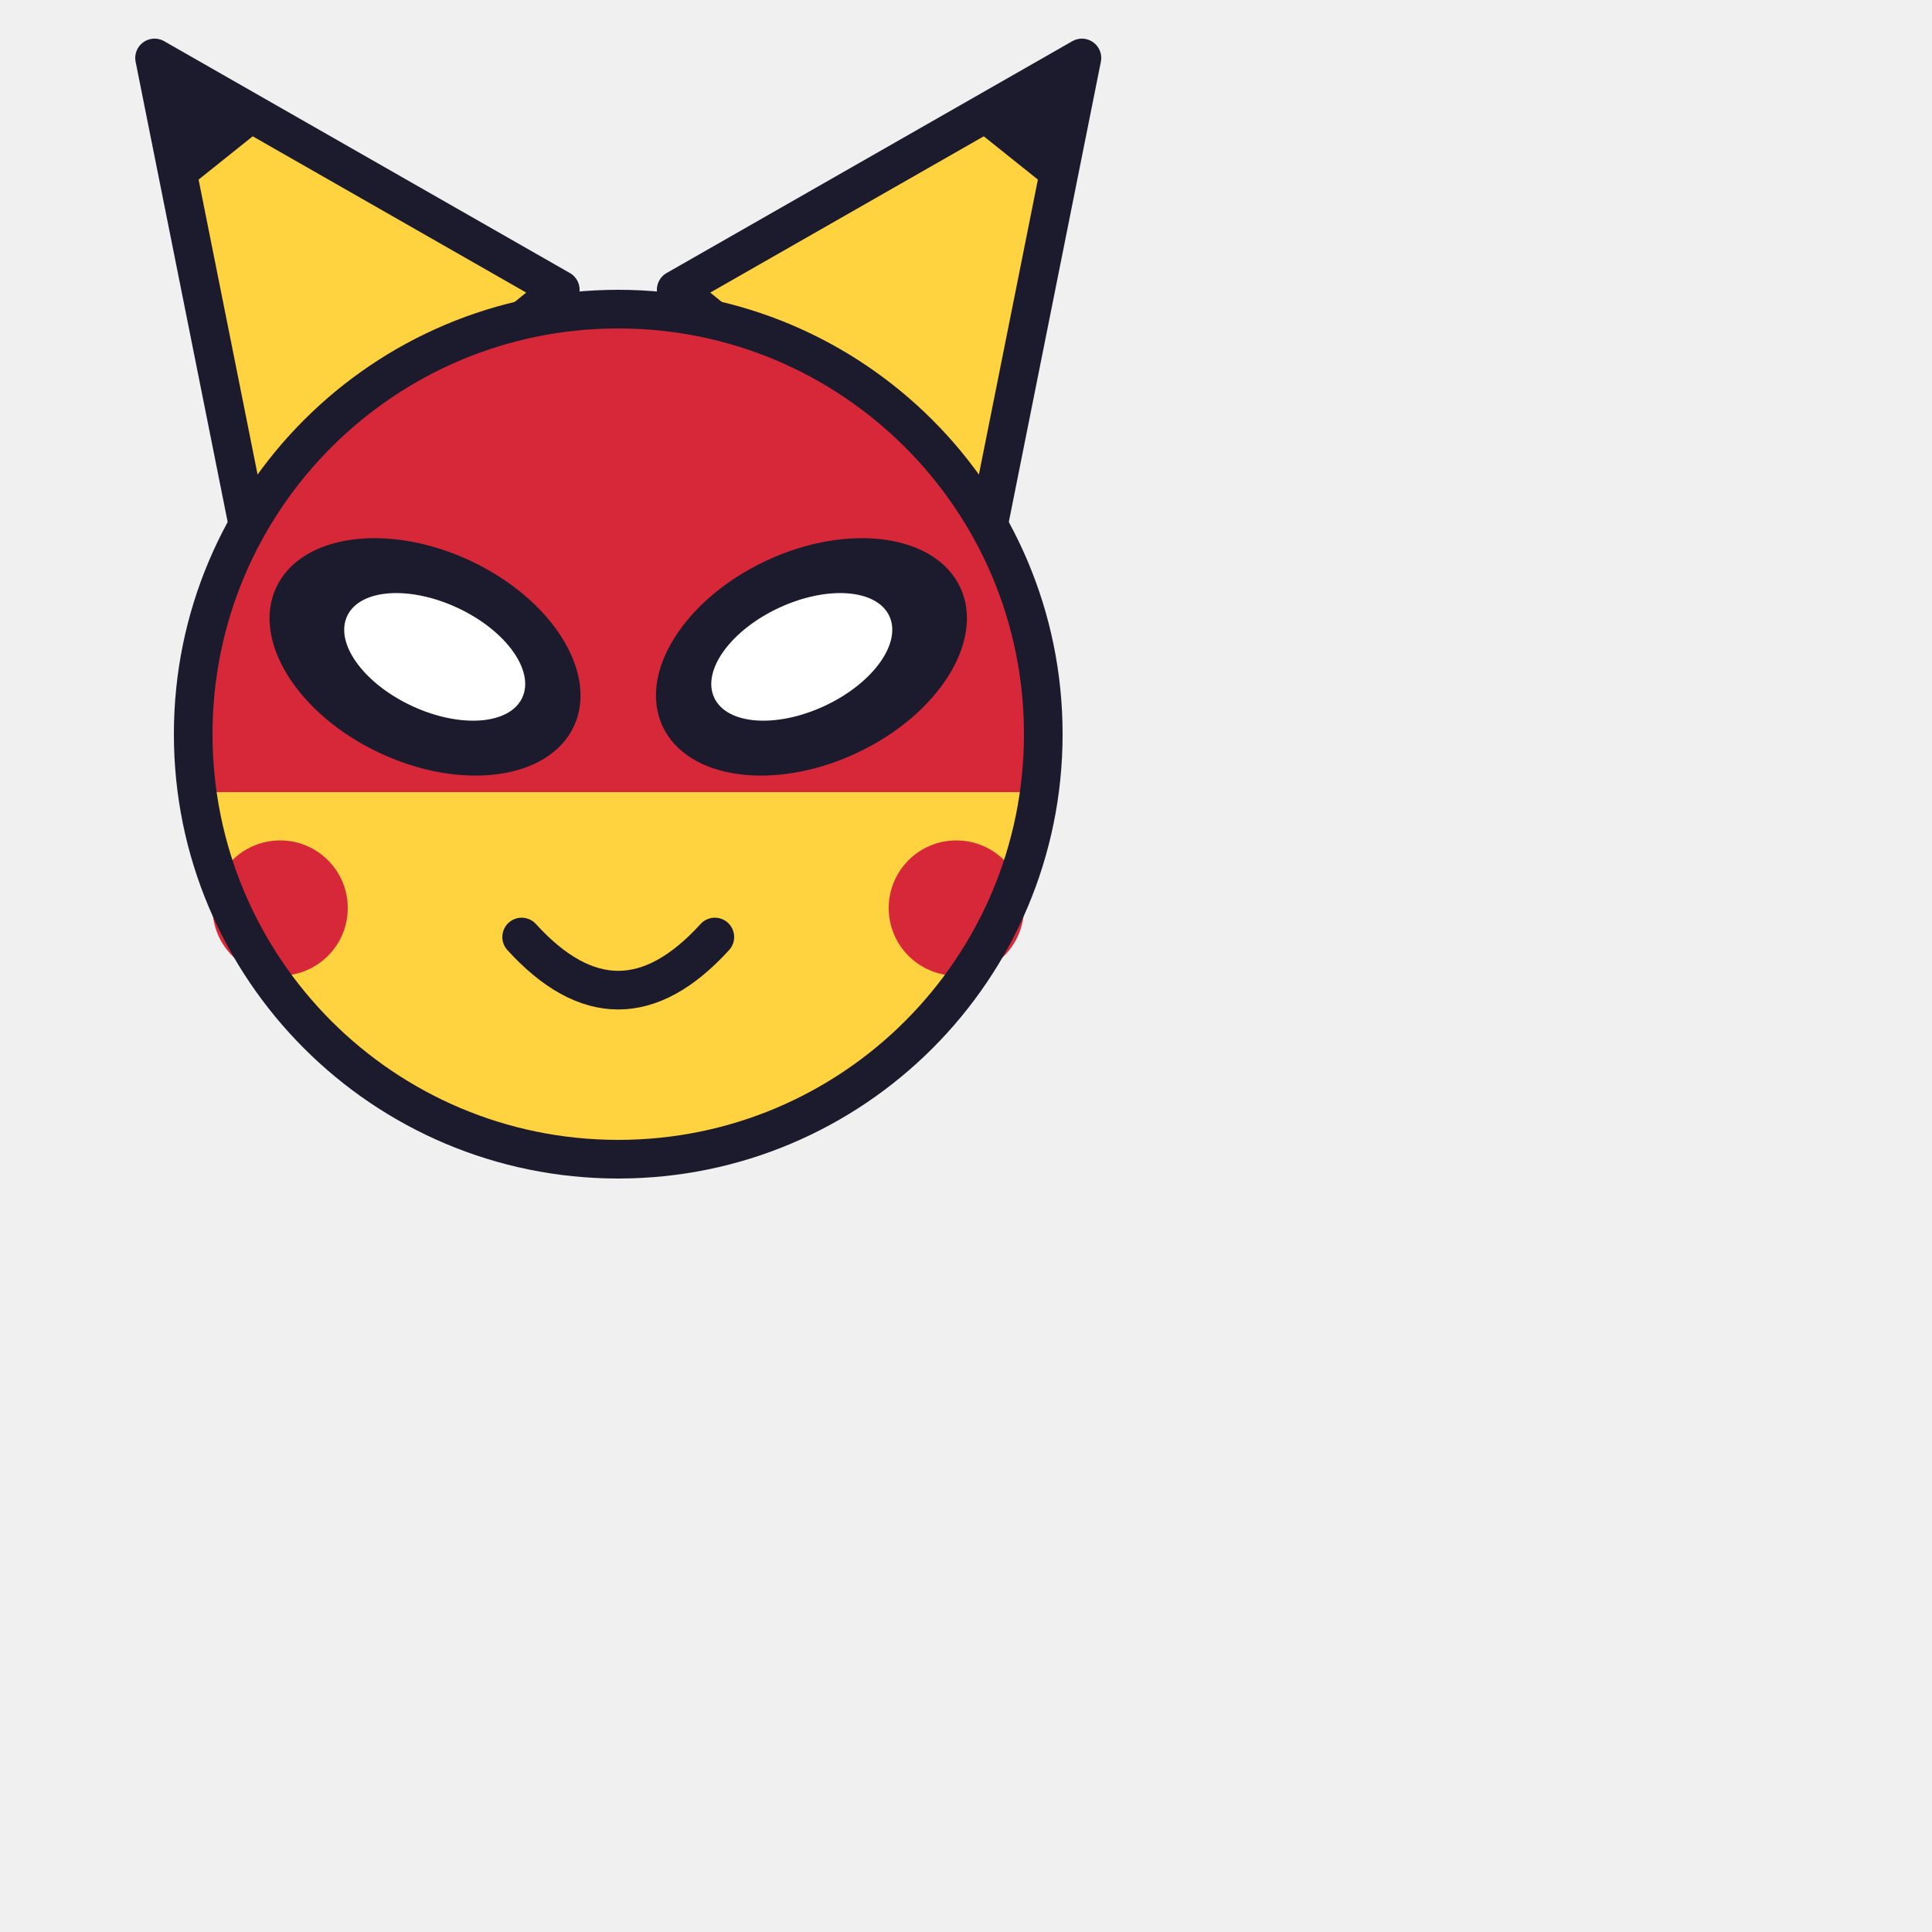
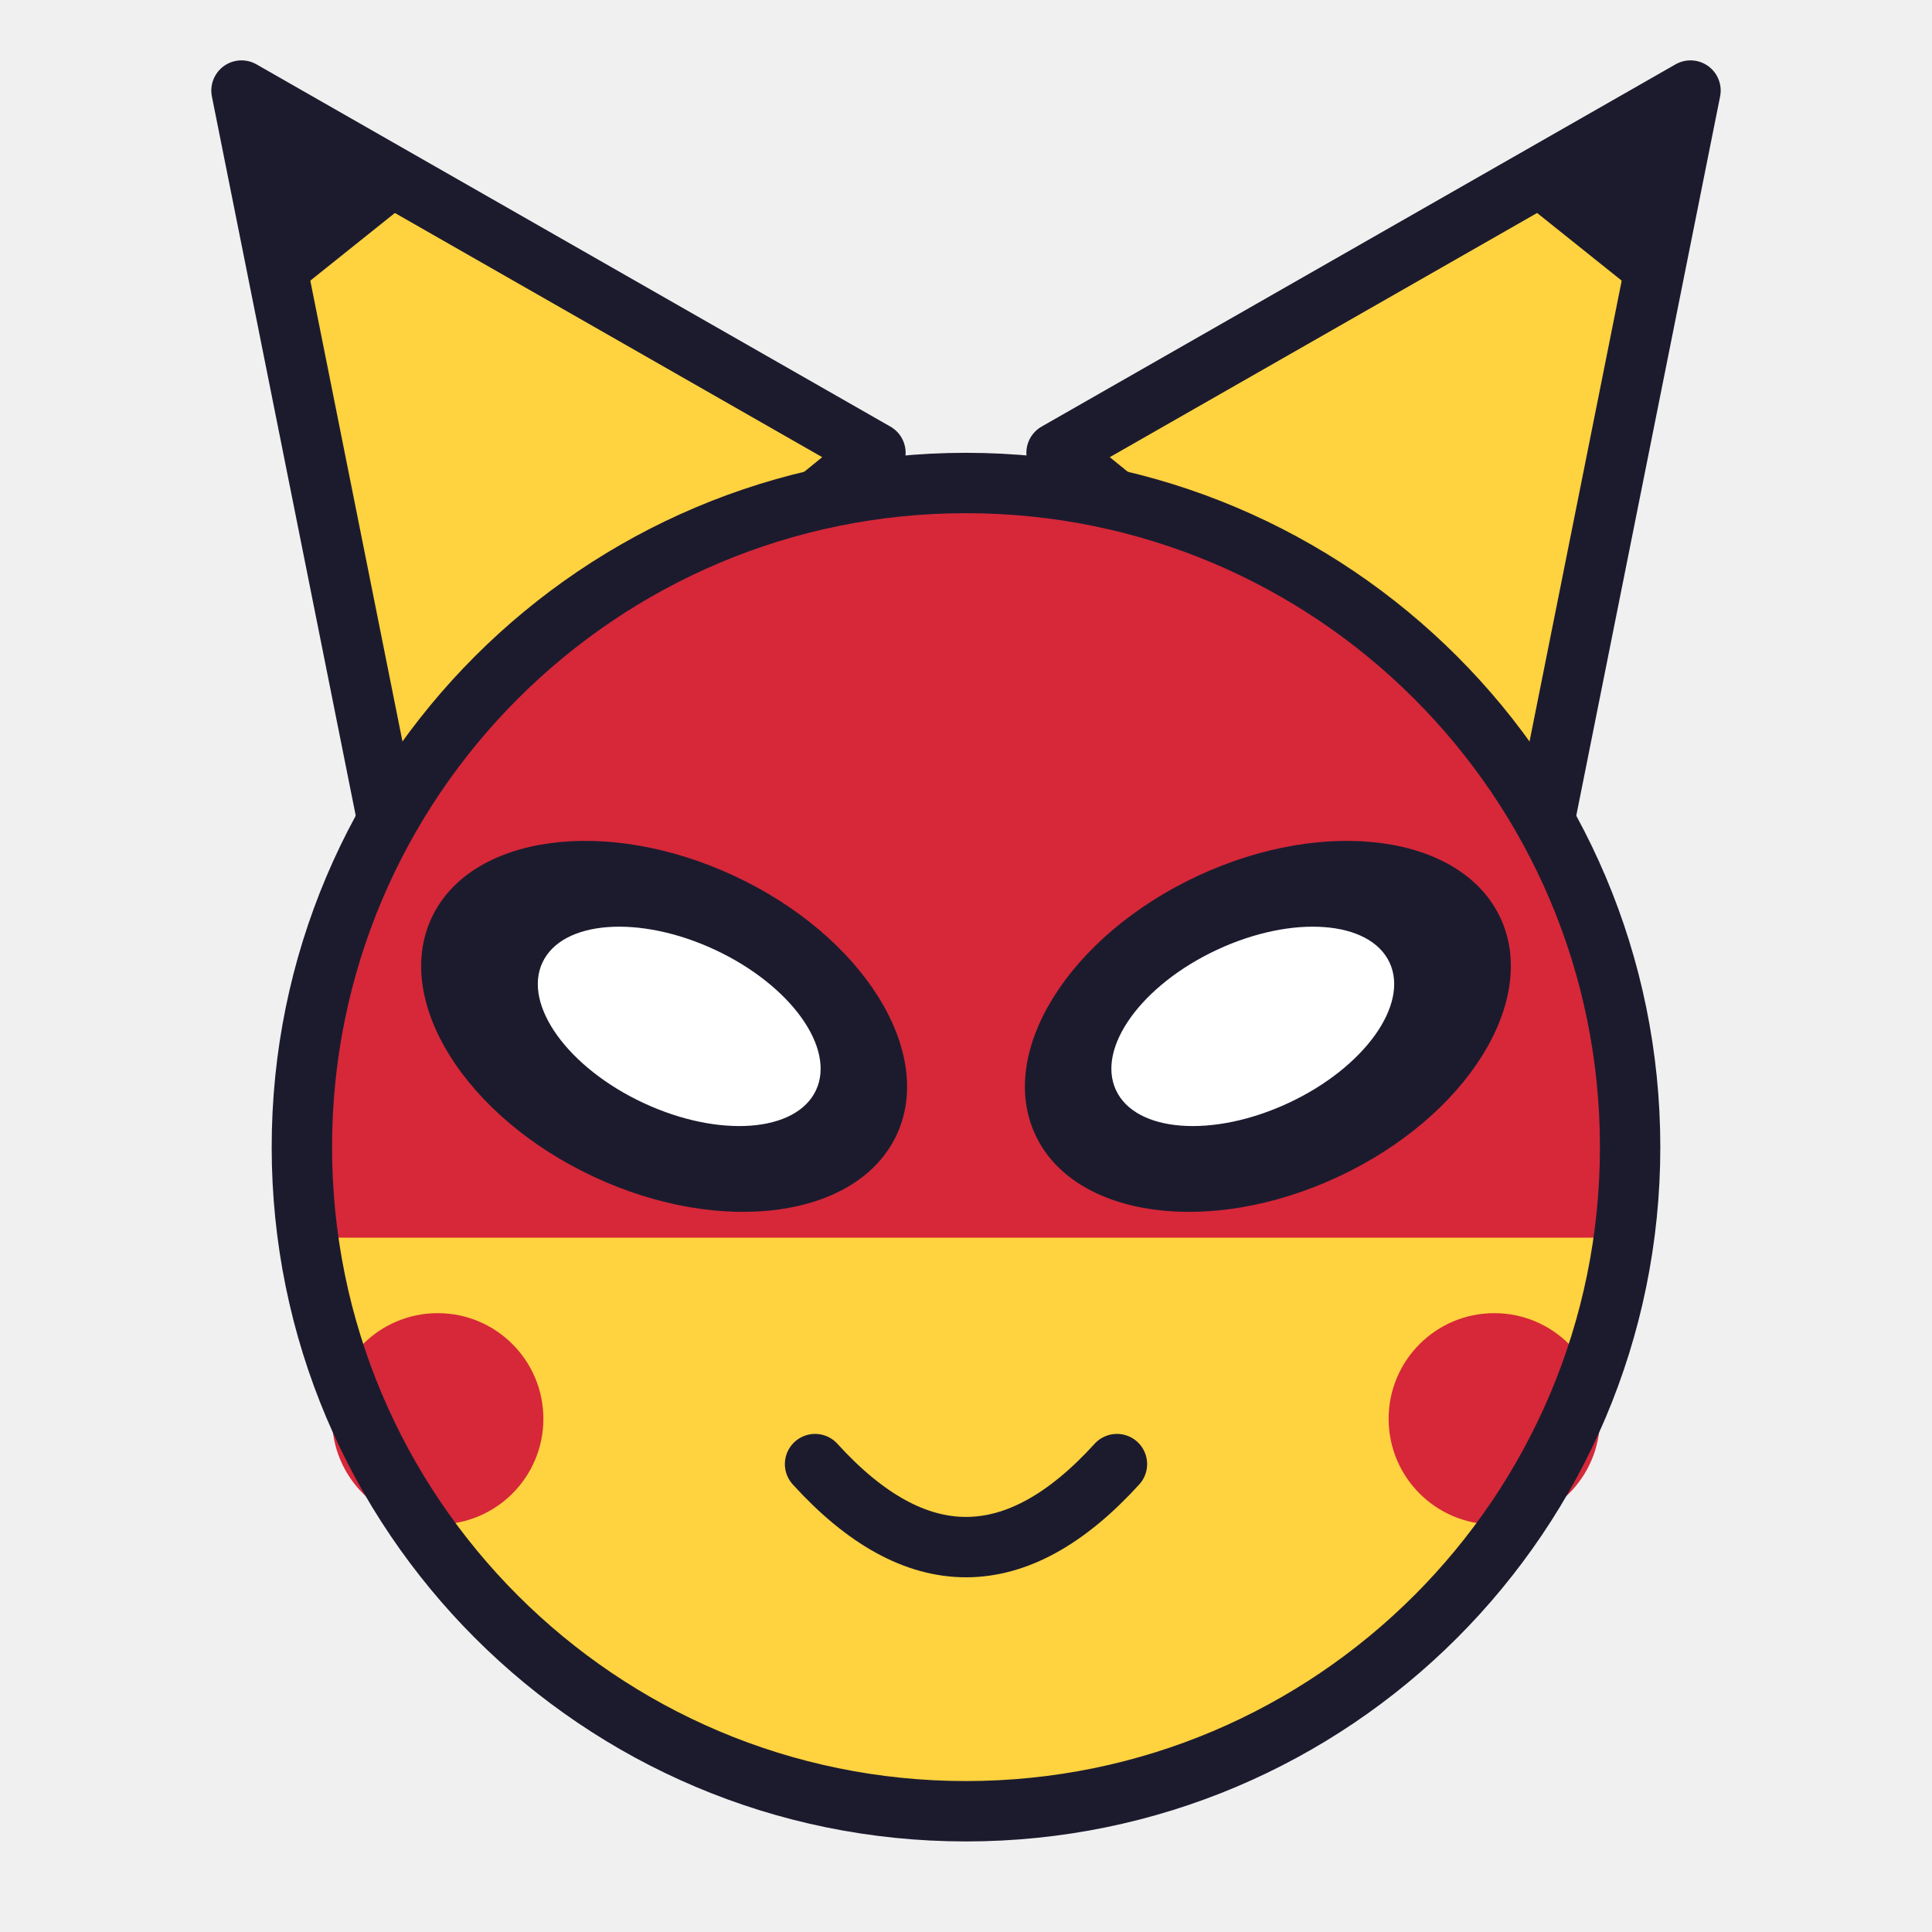
- <svg xmlns="http://www.w3.org/2000/svg" viewBox="0 0 100 100">
+ <svg xmlns="http://www.w3.org/2000/svg" viewBox="0 0 64 64">
  <defs>
    <clipPath id="face">
      <circle cx="32" cy="38" r="22" />
    </clipPath>
  </defs>
  <polygon points="13,28 8,3 29,15" fill="#ffd23f" stroke="#1c1b2e" stroke-width="2" stroke-linejoin="round" />
  <polygon points="51,28 56,3 35,15" fill="#ffd23f" stroke="#1c1b2e" stroke-width="2" stroke-linejoin="round" />
  <polygon points="8,3 9.4,10 13.9,6.4" fill="#1c1b2e" />
  <polygon points="56,3 54.6,10 50.1,6.4" fill="#1c1b2e" />
  <circle cx="32" cy="38" r="22" fill="#ffd23f" />
  <rect x="0" y="0" width="64" height="41" fill="#d62839" clip-path="url(#face)" />
  <ellipse cx="22" cy="34" rx="8.5" ry="5.5" transform="rotate(25 22 34)" fill="#1c1b2e" />
  <ellipse cx="42" cy="34" rx="8.5" ry="5.5" transform="rotate(-25 42 34)" fill="#1c1b2e" />
  <ellipse cx="22.5" cy="34" rx="5" ry="2.8" transform="rotate(25 22.5 34)" fill="#fff" />
  <ellipse cx="41.5" cy="34" rx="5" ry="2.8" transform="rotate(-25 41.5 34)" fill="#fff" />
  <circle cx="14.5" cy="47" r="3.5" fill="#d62839" />
  <circle cx="49.5" cy="47" r="3.5" fill="#d62839" />
  <path d="M27 48.5 Q32 54 37 48.5" fill="none" stroke="#1c1b2e" stroke-width="2" stroke-linecap="round" />
  <circle cx="32" cy="38" r="22" fill="none" stroke="#1c1b2e" stroke-width="2" />
</svg>
